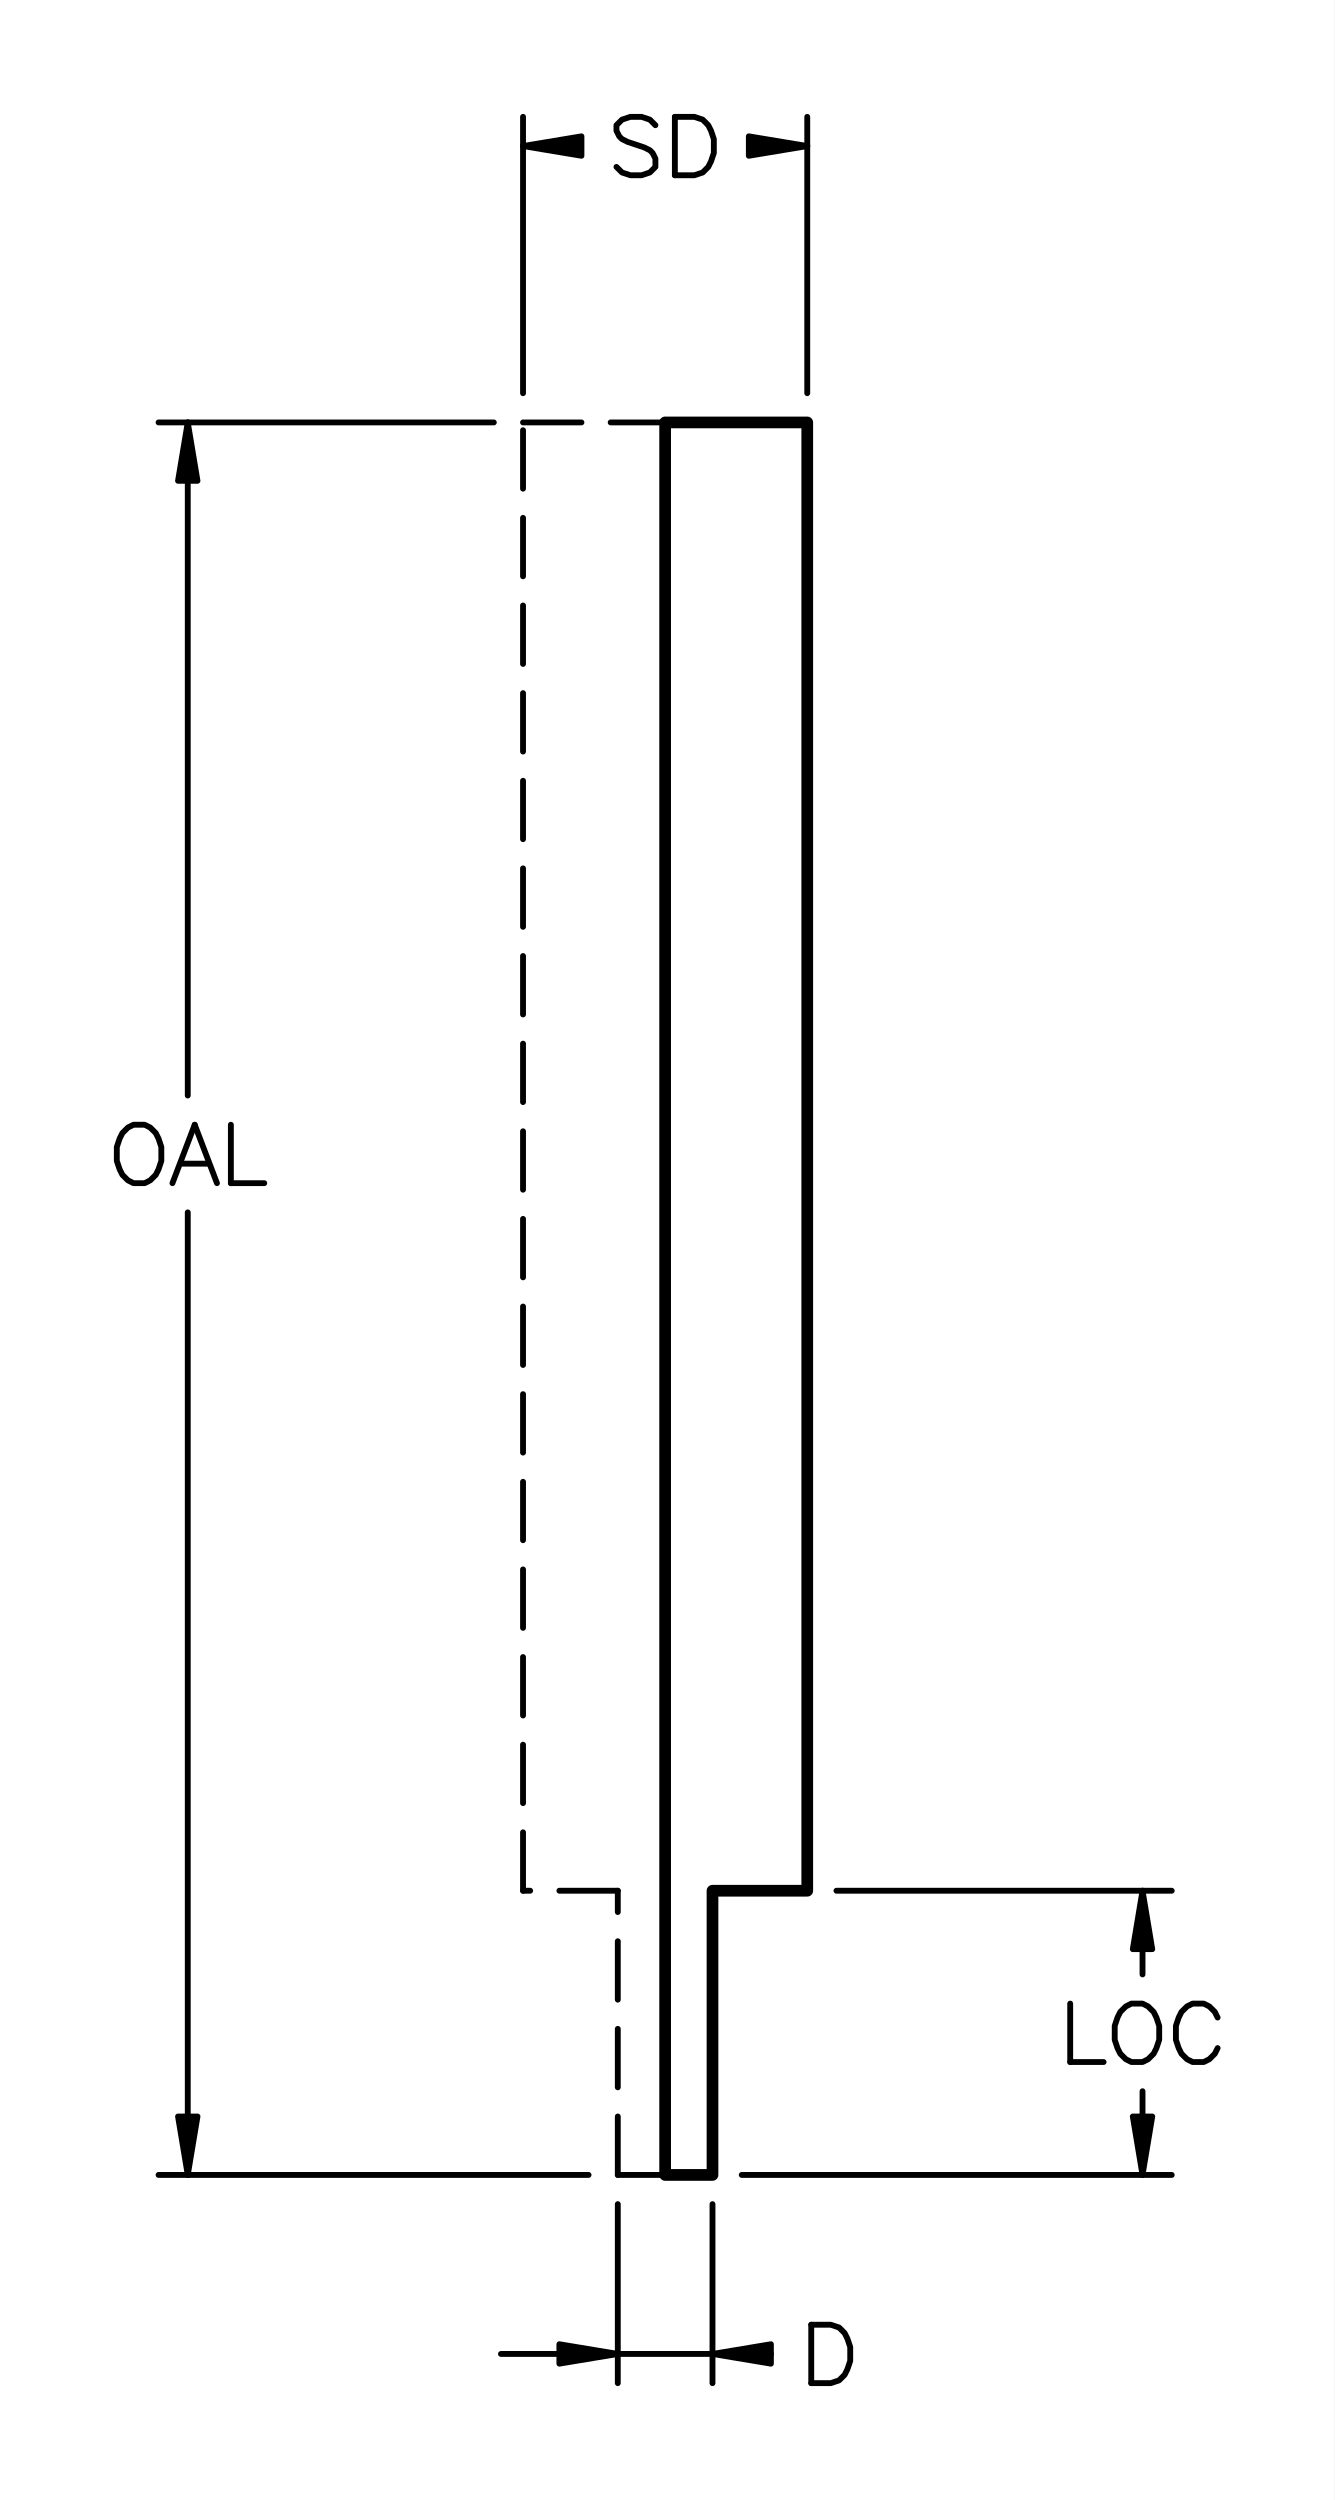
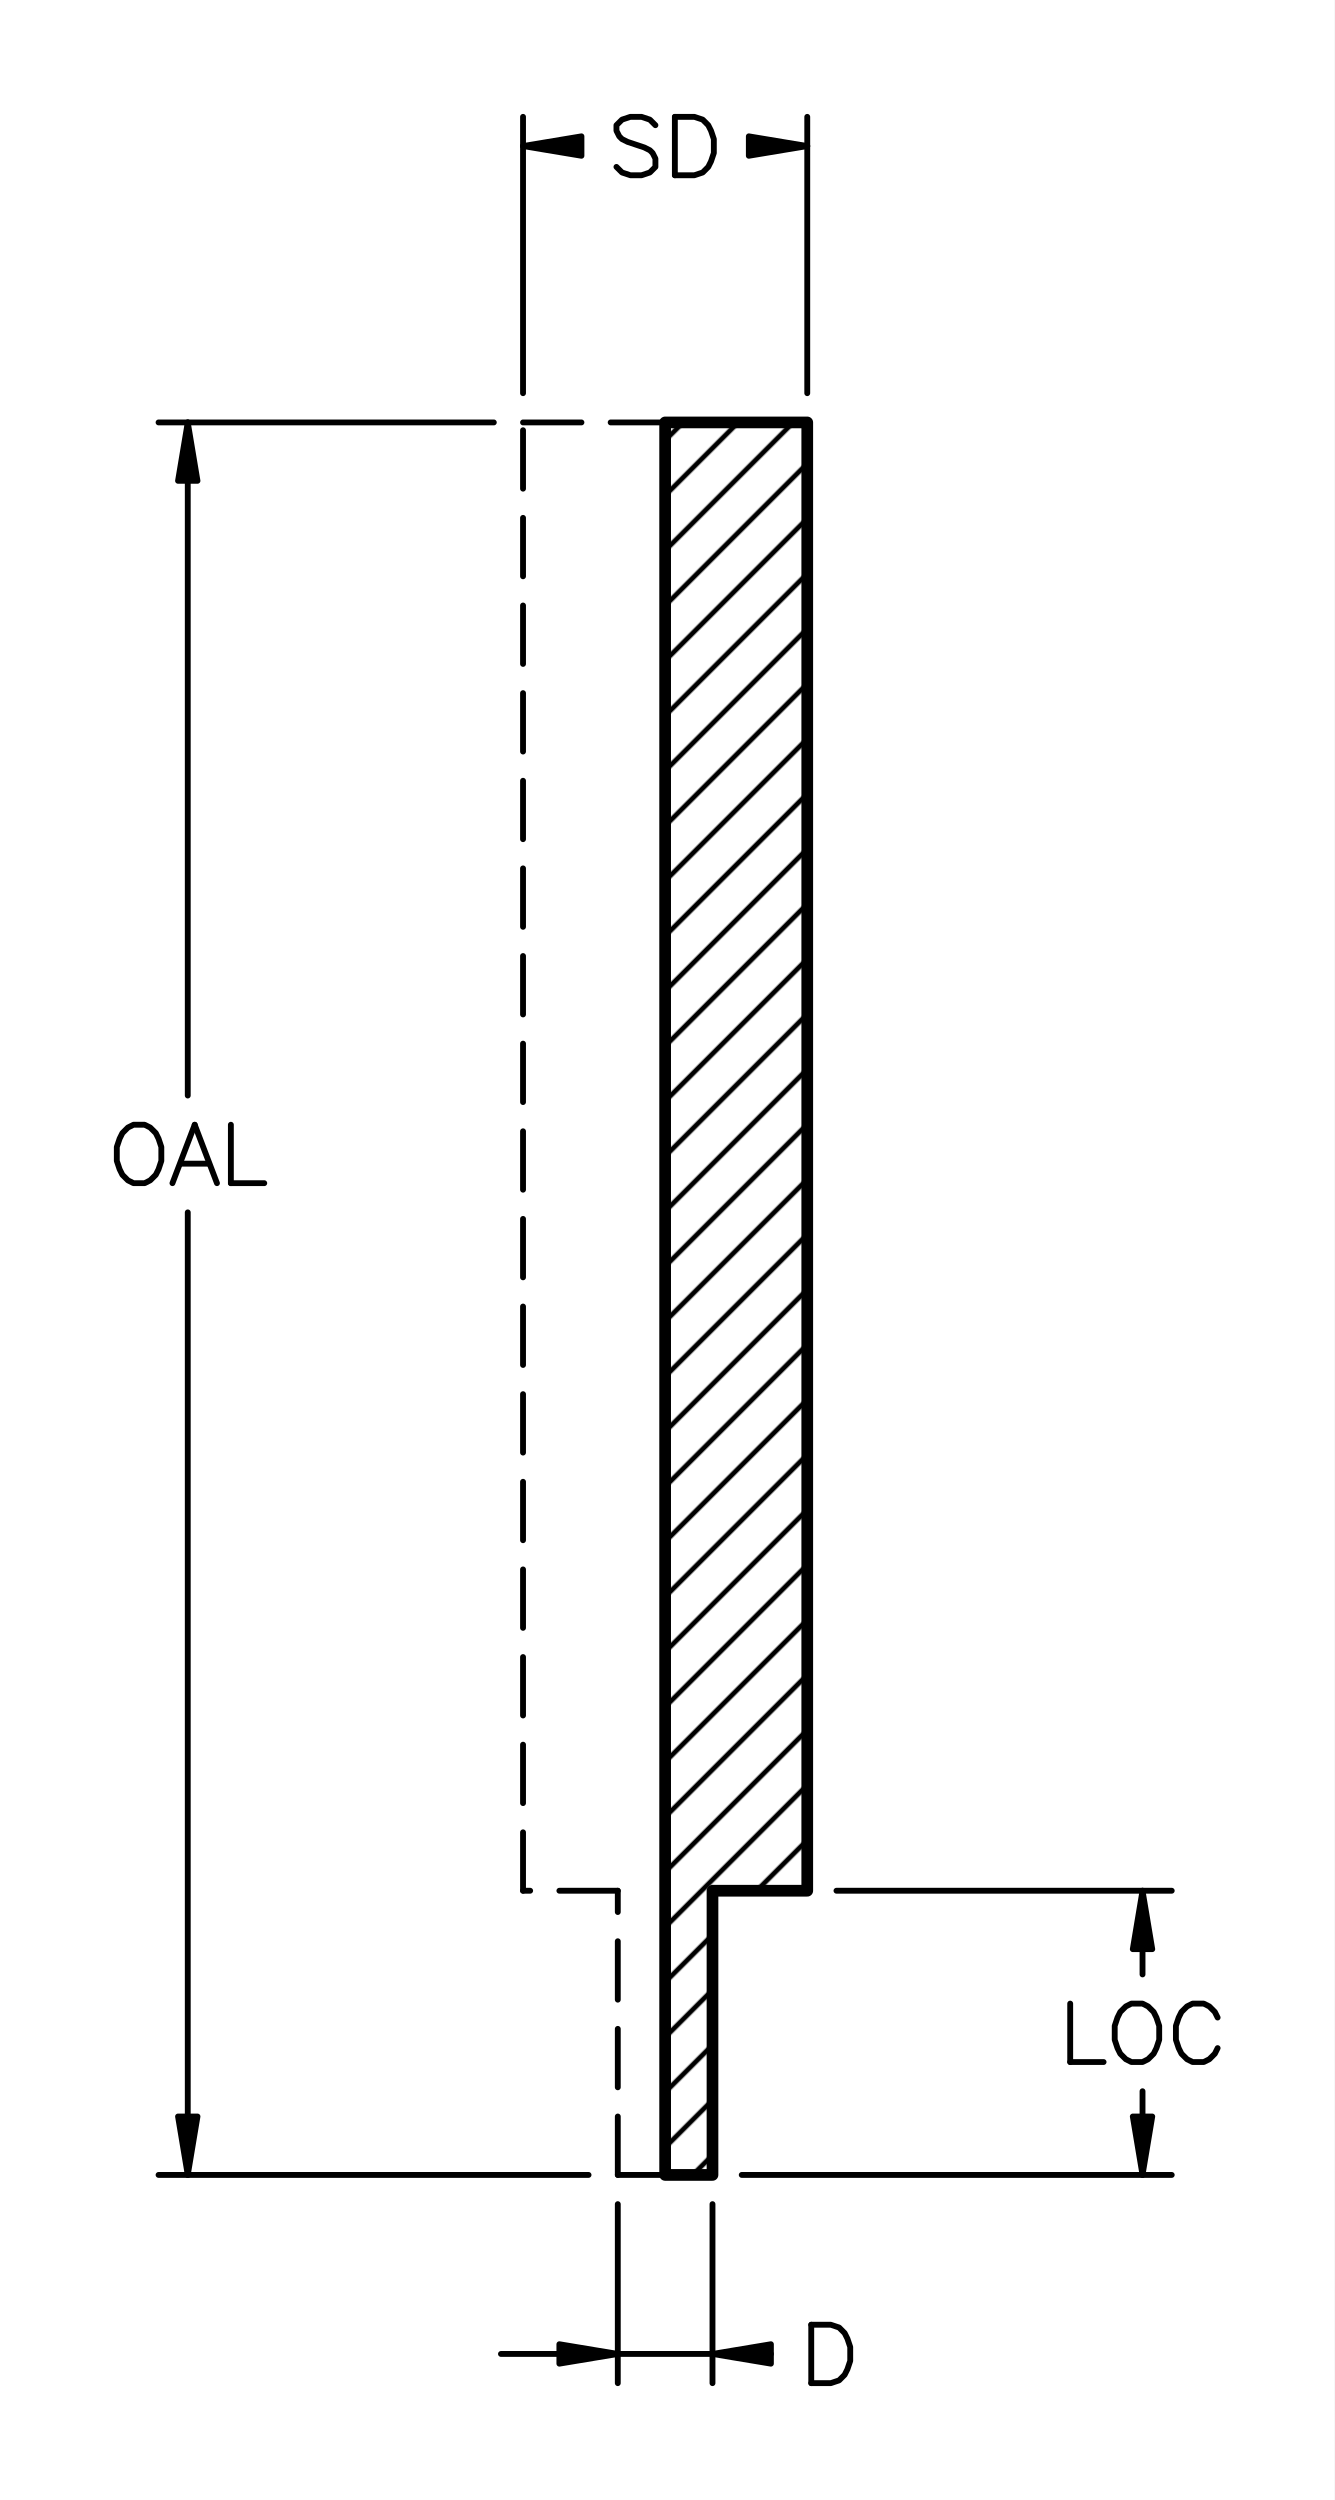
<svg xmlns="http://www.w3.org/2000/svg" width="68.532mm" height="128.386mm" viewBox="-22.293 -72.895 44.727 83.79">
  <rect x="-22.293" y="-72.895" width="44.727" height="83.79" class="paper" fill="white" />
+   <defs>
+     <pattern id="hatch1" patternUnits="userSpaceOnUse" width="1.305" height="1.305" patternTransform="rotate(-45)">
+       <line x1="0" y1="0.653" x2="1.305" y2="0.653" stroke="black" stroke-width="0.163" />
+     </pattern>
+   </defs>
+   <path d="M 0 0 L 1.587 0 L 1.587 -9.525 L 4.763 -9.525 L 4.763 -58.737 L 0 -58.737 L 0 0" class="hatch" fill="url(#hatch1)" stroke="none" />
  <path d="M 0 0 L 1.587 0 L 1.587 -9.525 L 4.763 -9.525 L 4.763 -58.737 L 0 -58.737 L 0 0" class="ink" fill="none" stroke="black" stroke-width="0.392" stroke-linecap="round" stroke-linejoin="round" />
  <path d="M 0 0 L -1.587 0" class="ink" fill="none" stroke="black" stroke-dasharray="1.958 0.979" stroke-width="0.196" stroke-linecap="round" stroke-linejoin="round" />
  <path d="M -1.587 0 L -1.587 -9.525" class="ink" fill="none" stroke="black" stroke-dasharray="1.958 0.979" stroke-width="0.196" stroke-linecap="round" stroke-linejoin="round" />
  <path d="M -1.587 -9.525 L -4.763 -9.525" class="ink" fill="none" stroke="black" stroke-dasharray="1.958 0.979" stroke-width="0.196" stroke-linecap="round" stroke-linejoin="round" />
  <path d="M -4.763 -9.525 L -4.763 -58.737" class="ink" fill="none" stroke="black" stroke-dasharray="1.958 0.979" stroke-width="0.196" stroke-linecap="round" stroke-linejoin="round" />
  <path d="M -4.763 -58.737 L 0 -58.737" class="ink" fill="none" stroke="black" stroke-dasharray="1.958 0.979" stroke-width="0.196" stroke-linecap="round" stroke-linejoin="round" />
  <path d="M -1.587 0.979 L -1.587 6.979" class="ink" fill="none" stroke="black" stroke-width="0.196" stroke-linecap="round" stroke-linejoin="round" />
  <path d="M 1.587 0.979 L 1.587 6.979" class="ink" fill="none" stroke="black" stroke-width="0.196" stroke-linecap="round" stroke-linejoin="round" />
  <path d="M -5.503 6 L 3.545 6" class="ink" fill="none" stroke="black" stroke-width="0.196" stroke-linecap="round" stroke-linejoin="round" />
  <path d="M -1.587 6 L -3.545 6.326 L -3.545 5.674 L -1.587 6" class="ink solid" fill="black" stroke="black" stroke-width="0.196" stroke-linecap="round" stroke-linejoin="round" />
  <path d="M 1.587 6 L 3.545 5.674 L 3.545 6.326 L 1.587 6" class="ink solid" fill="black" stroke="black" stroke-width="0.196" stroke-linecap="round" stroke-linejoin="round" />
  <g>
    <rect x="2.939" y="3.063" width="5.221" height="5.874" fill="none" pointer-events="all" />
    <path d="M 4.897 5.021 L 4.897 6.979" class="ink" fill="none" stroke="black" stroke-width="0.196" stroke-linecap="round" stroke-linejoin="round" />
    <path d="M 4.897 5.021 L 5.55 5.021 L 5.83 5.114 L 6.016 5.301 L 6.109 5.487 L 6.203 5.767 L 6.203 6.233 L 6.109 6.513 L 6.016 6.699 L 5.83 6.886 L 5.55 6.979 L 4.897 6.979" class="ink" fill="none" stroke="black" stroke-width="0.196" stroke-linecap="round" stroke-linejoin="round" />
  </g>
  <path d="M 2.567 0 L 16.979 0" class="ink" fill="none" stroke="black" stroke-width="0.196" stroke-linecap="round" stroke-linejoin="round" />
  <path d="M 5.742 -9.525 L 16.979 -9.525" class="ink" fill="none" stroke="black" stroke-width="0.196" stroke-linecap="round" stroke-linejoin="round" />
  <path d="M 16 0 L 16 -2.805" class="ink" fill="none" stroke="black" stroke-width="0.196" stroke-linecap="round" stroke-linejoin="round" />
  <path d="M 16 -6.72 L 16 -9.525" class="ink" fill="none" stroke="black" stroke-width="0.196" stroke-linecap="round" stroke-linejoin="round" />
  <path d="M 16 0 L 15.674 -1.958 L 16.326 -1.958 L 16 0" class="ink solid" fill="black" stroke="black" stroke-width="0.196" stroke-linecap="round" stroke-linejoin="round" />
  <path d="M 16 -9.525 L 16.326 -7.567 L 15.674 -7.567 L 16 -9.525" class="ink solid" fill="black" stroke="black" stroke-width="0.196" stroke-linecap="round" stroke-linejoin="round" />
  <g>
    <rect x="11.618" y="-7.699" width="8.857" height="5.874" fill="none" pointer-events="all" />
    <path d="M 13.576 -5.742 L 13.576 -3.784" class="ink" fill="none" stroke="black" stroke-width="0.196" stroke-linecap="round" stroke-linejoin="round" />
    <path d="M 13.576 -3.784 L 14.695 -3.784" class="ink" fill="none" stroke="black" stroke-width="0.196" stroke-linecap="round" stroke-linejoin="round" />
    <path d="M 15.627 -5.742 L 15.441 -5.648 L 15.254 -5.462 L 15.161 -5.275 L 15.068 -4.996 L 15.068 -4.529 L 15.161 -4.25 L 15.254 -4.063 L 15.441 -3.877 L 15.627 -3.784 L 16 -3.784 L 16.186 -3.877 L 16.373 -4.063 L 16.466 -4.25 L 16.559 -4.529 L 16.559 -4.996 L 16.466 -5.275 L 16.373 -5.462 L 16.186 -5.648 L 16 -5.742 L 15.627 -5.742" class="ink" fill="none" stroke="black" stroke-width="0.196" stroke-linecap="round" stroke-linejoin="round" />
    <path d="M 18.517 -5.275 L 18.424 -5.462 L 18.238 -5.648 L 18.051 -5.742 L 17.678 -5.742 L 17.492 -5.648 L 17.305 -5.462 L 17.212 -5.275 L 17.119 -4.996 L 17.119 -4.529 L 17.212 -4.25 L 17.305 -4.063 L 17.492 -3.877 L 17.678 -3.784 L 18.051 -3.784 L 18.238 -3.877 L 18.424 -4.063 L 18.517 -4.25" class="ink" fill="none" stroke="black" stroke-width="0.196" stroke-linecap="round" stroke-linejoin="round" />
  </g>
  <path d="M -2.567 0 L -16.979 0" class="ink" fill="none" stroke="black" stroke-width="0.196" stroke-linecap="round" stroke-linejoin="round" />
  <path d="M -5.742 -58.737 L -16.979 -58.737" class="ink" fill="none" stroke="black" stroke-width="0.196" stroke-linecap="round" stroke-linejoin="round" />
  <path d="M -16 0 L -16 -32.261" class="ink" fill="none" stroke="black" stroke-width="0.196" stroke-linecap="round" stroke-linejoin="round" />
  <path d="M -16 -36.177 L -16 -58.737" class="ink" fill="none" stroke="black" stroke-width="0.196" stroke-linecap="round" stroke-linejoin="round" />
  <path d="M -16 0 L -16.326 -1.958 L -15.674 -1.958 L -16 0" class="ink solid" fill="black" stroke="black" stroke-width="0.196" stroke-linecap="round" stroke-linejoin="round" />
  <path d="M -16 -58.737 L -15.674 -56.78 L -16.326 -56.78 L -16 -58.737" class="ink solid" fill="black" stroke="black" stroke-width="0.196" stroke-linecap="round" stroke-linejoin="round" />
  <g>
    <rect x="-20.335" y="-37.156" width="8.857" height="5.874" fill="none" pointer-events="all" />
    <path d="M -17.818 -35.198 L -18.005 -35.105 L -18.191 -34.919 L -18.284 -34.732 L -18.378 -34.452 L -18.378 -33.986 L -18.284 -33.706 L -18.191 -33.52 L -18.005 -33.334 L -17.818 -33.24 L -17.445 -33.24 L -17.259 -33.334 L -17.072 -33.52 L -16.979 -33.706 L -16.886 -33.986 L -16.886 -34.452 L -16.979 -34.732 L -17.072 -34.919 L -17.259 -35.105 L -17.445 -35.198 L -17.818 -35.198" class="ink" fill="none" stroke="black" stroke-width="0.196" stroke-linecap="round" stroke-linejoin="round" />
    <path d="M -15.767 -35.198 L -16.513 -33.24" class="ink" fill="none" stroke="black" stroke-width="0.196" stroke-linecap="round" stroke-linejoin="round" />
    <path d="M -15.767 -35.198 L -15.021 -33.24" class="ink" fill="none" stroke="black" stroke-width="0.196" stroke-linecap="round" stroke-linejoin="round" />
    <path d="M -16.233 -33.893 L -15.301 -33.893" class="ink" fill="none" stroke="black" stroke-width="0.196" stroke-linecap="round" stroke-linejoin="round" />
    <path d="M -14.555 -35.198 L -14.555 -33.24" class="ink" fill="none" stroke="black" stroke-width="0.196" stroke-linecap="round" stroke-linejoin="round" />
    <path d="M -14.555 -33.24 L -13.436 -33.24" class="ink" fill="none" stroke="black" stroke-width="0.196" stroke-linecap="round" stroke-linejoin="round" />
  </g>
  <path d="M -4.763 -59.717 L -4.763 -68.979" class="ink" fill="none" stroke="black" stroke-width="0.196" stroke-linecap="round" stroke-linejoin="round" />
  <path d="M 4.763 -59.717 L 4.763 -68.979" class="ink" fill="none" stroke="black" stroke-width="0.196" stroke-linecap="round" stroke-linejoin="round" />
  <path d="M -4.763 -68 L -2.89 -68" class="ink" fill="none" stroke="black" stroke-width="0.196" stroke-linecap="round" stroke-linejoin="round" />
  <path d="M 2.89 -68 L 4.763 -68" class="ink" fill="none" stroke="black" stroke-width="0.196" stroke-linecap="round" stroke-linejoin="round" />
  <path d="M -4.763 -68 L -2.805 -68.326 L -2.805 -67.674 L -4.763 -68" class="ink solid" fill="black" stroke="black" stroke-width="0.196" stroke-linecap="round" stroke-linejoin="round" />
  <path d="M 4.763 -68 L 2.805 -67.674 L 2.805 -68.326 L 4.763 -68" class="ink solid" fill="black" stroke="black" stroke-width="0.196" stroke-linecap="round" stroke-linejoin="round" />
  <g>
    <rect x="-3.59" y="-70.937" width="7.179" height="5.874" fill="none" pointer-events="all" />
    <path d="M -0.326 -68.699 L -0.513 -68.886 L -0.792 -68.979 L -1.165 -68.979 L -1.445 -68.886 L -1.632 -68.699 L -1.632 -68.513 L -1.538 -68.326 L -1.445 -68.233 L -1.259 -68.14 L -0.699 -67.953 L -0.513 -67.86 L -0.42 -67.767 L -0.326 -67.58 L -0.326 -67.301 L -0.513 -67.114 L -0.792 -67.021 L -1.165 -67.021 L -1.445 -67.114 L -1.632 -67.301" class="ink" fill="none" stroke="black" stroke-width="0.196" stroke-linecap="round" stroke-linejoin="round" />
    <path d="M 0.326 -68.979 L 0.326 -67.021" class="ink" fill="none" stroke="black" stroke-width="0.196" stroke-linecap="round" stroke-linejoin="round" />
    <path d="M 0.326 -68.979 L 0.979 -68.979 L 1.259 -68.886 L 1.445 -68.699 L 1.538 -68.513 L 1.632 -68.233 L 1.632 -67.767 L 1.538 -67.487 L 1.445 -67.301 L 1.259 -67.114 L 0.979 -67.021 L 0.326 -67.021" class="ink" fill="none" stroke="black" stroke-width="0.196" stroke-linecap="round" stroke-linejoin="round" />
  </g>
</svg>
